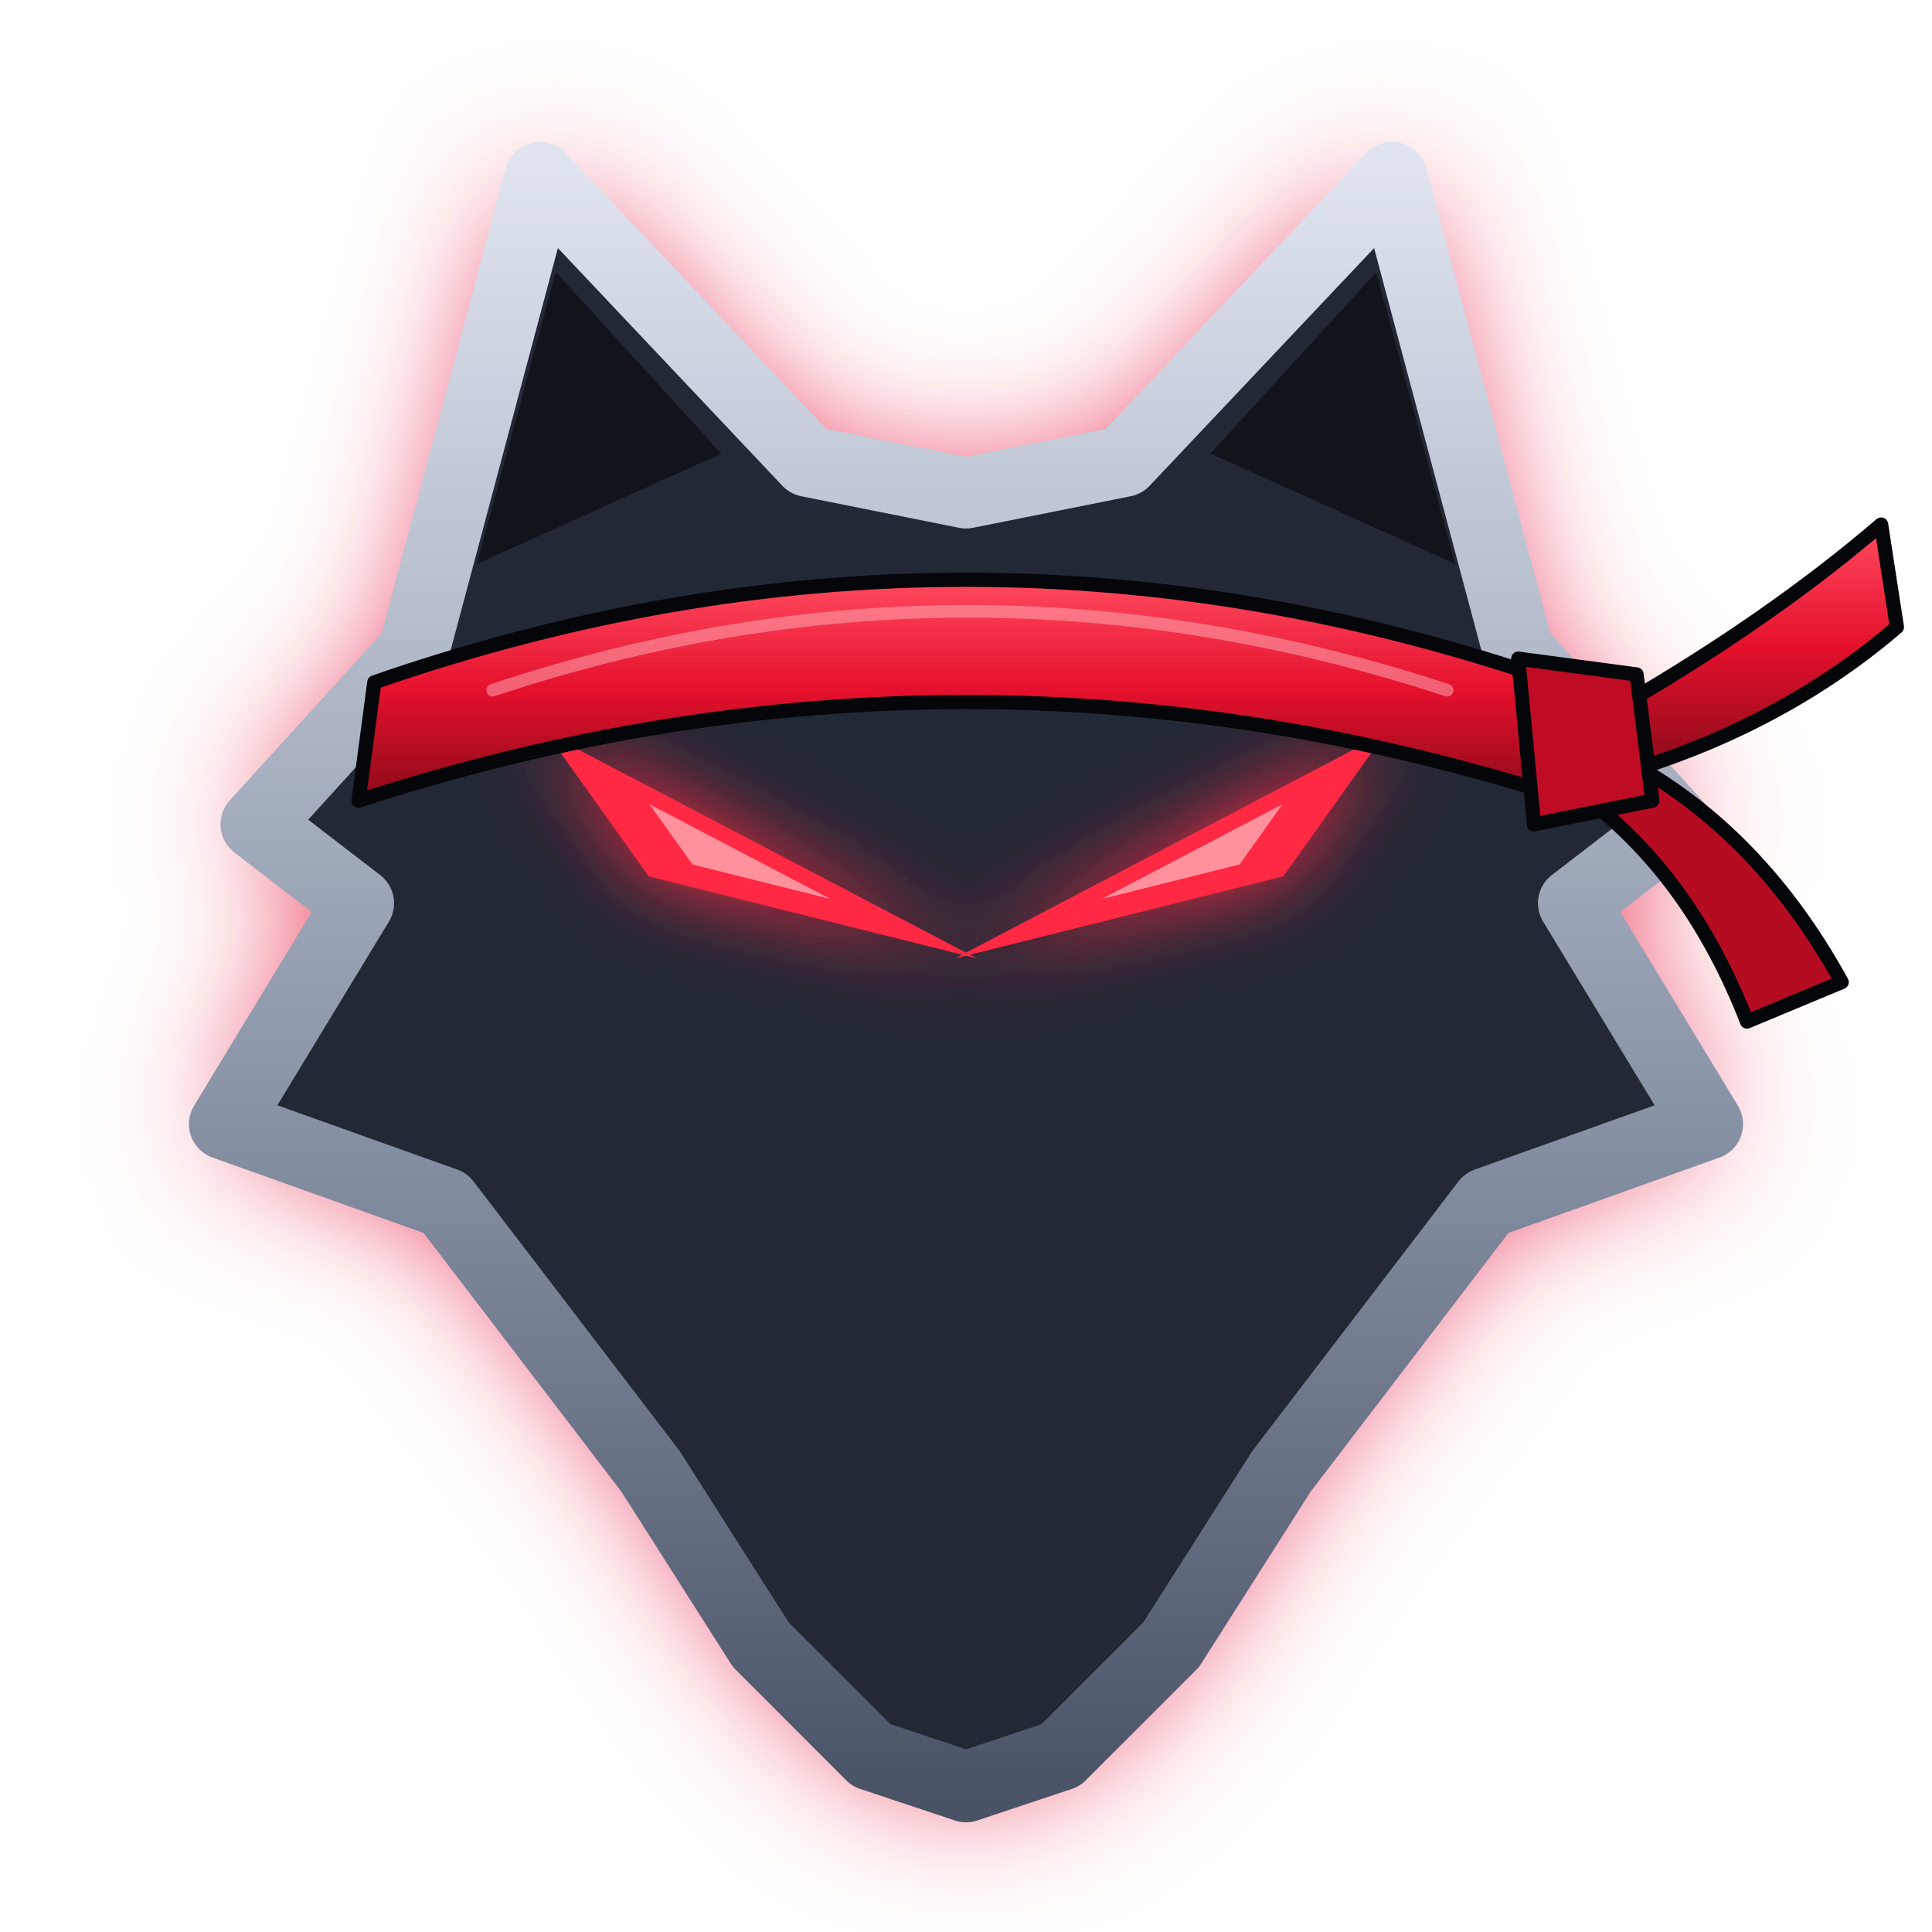
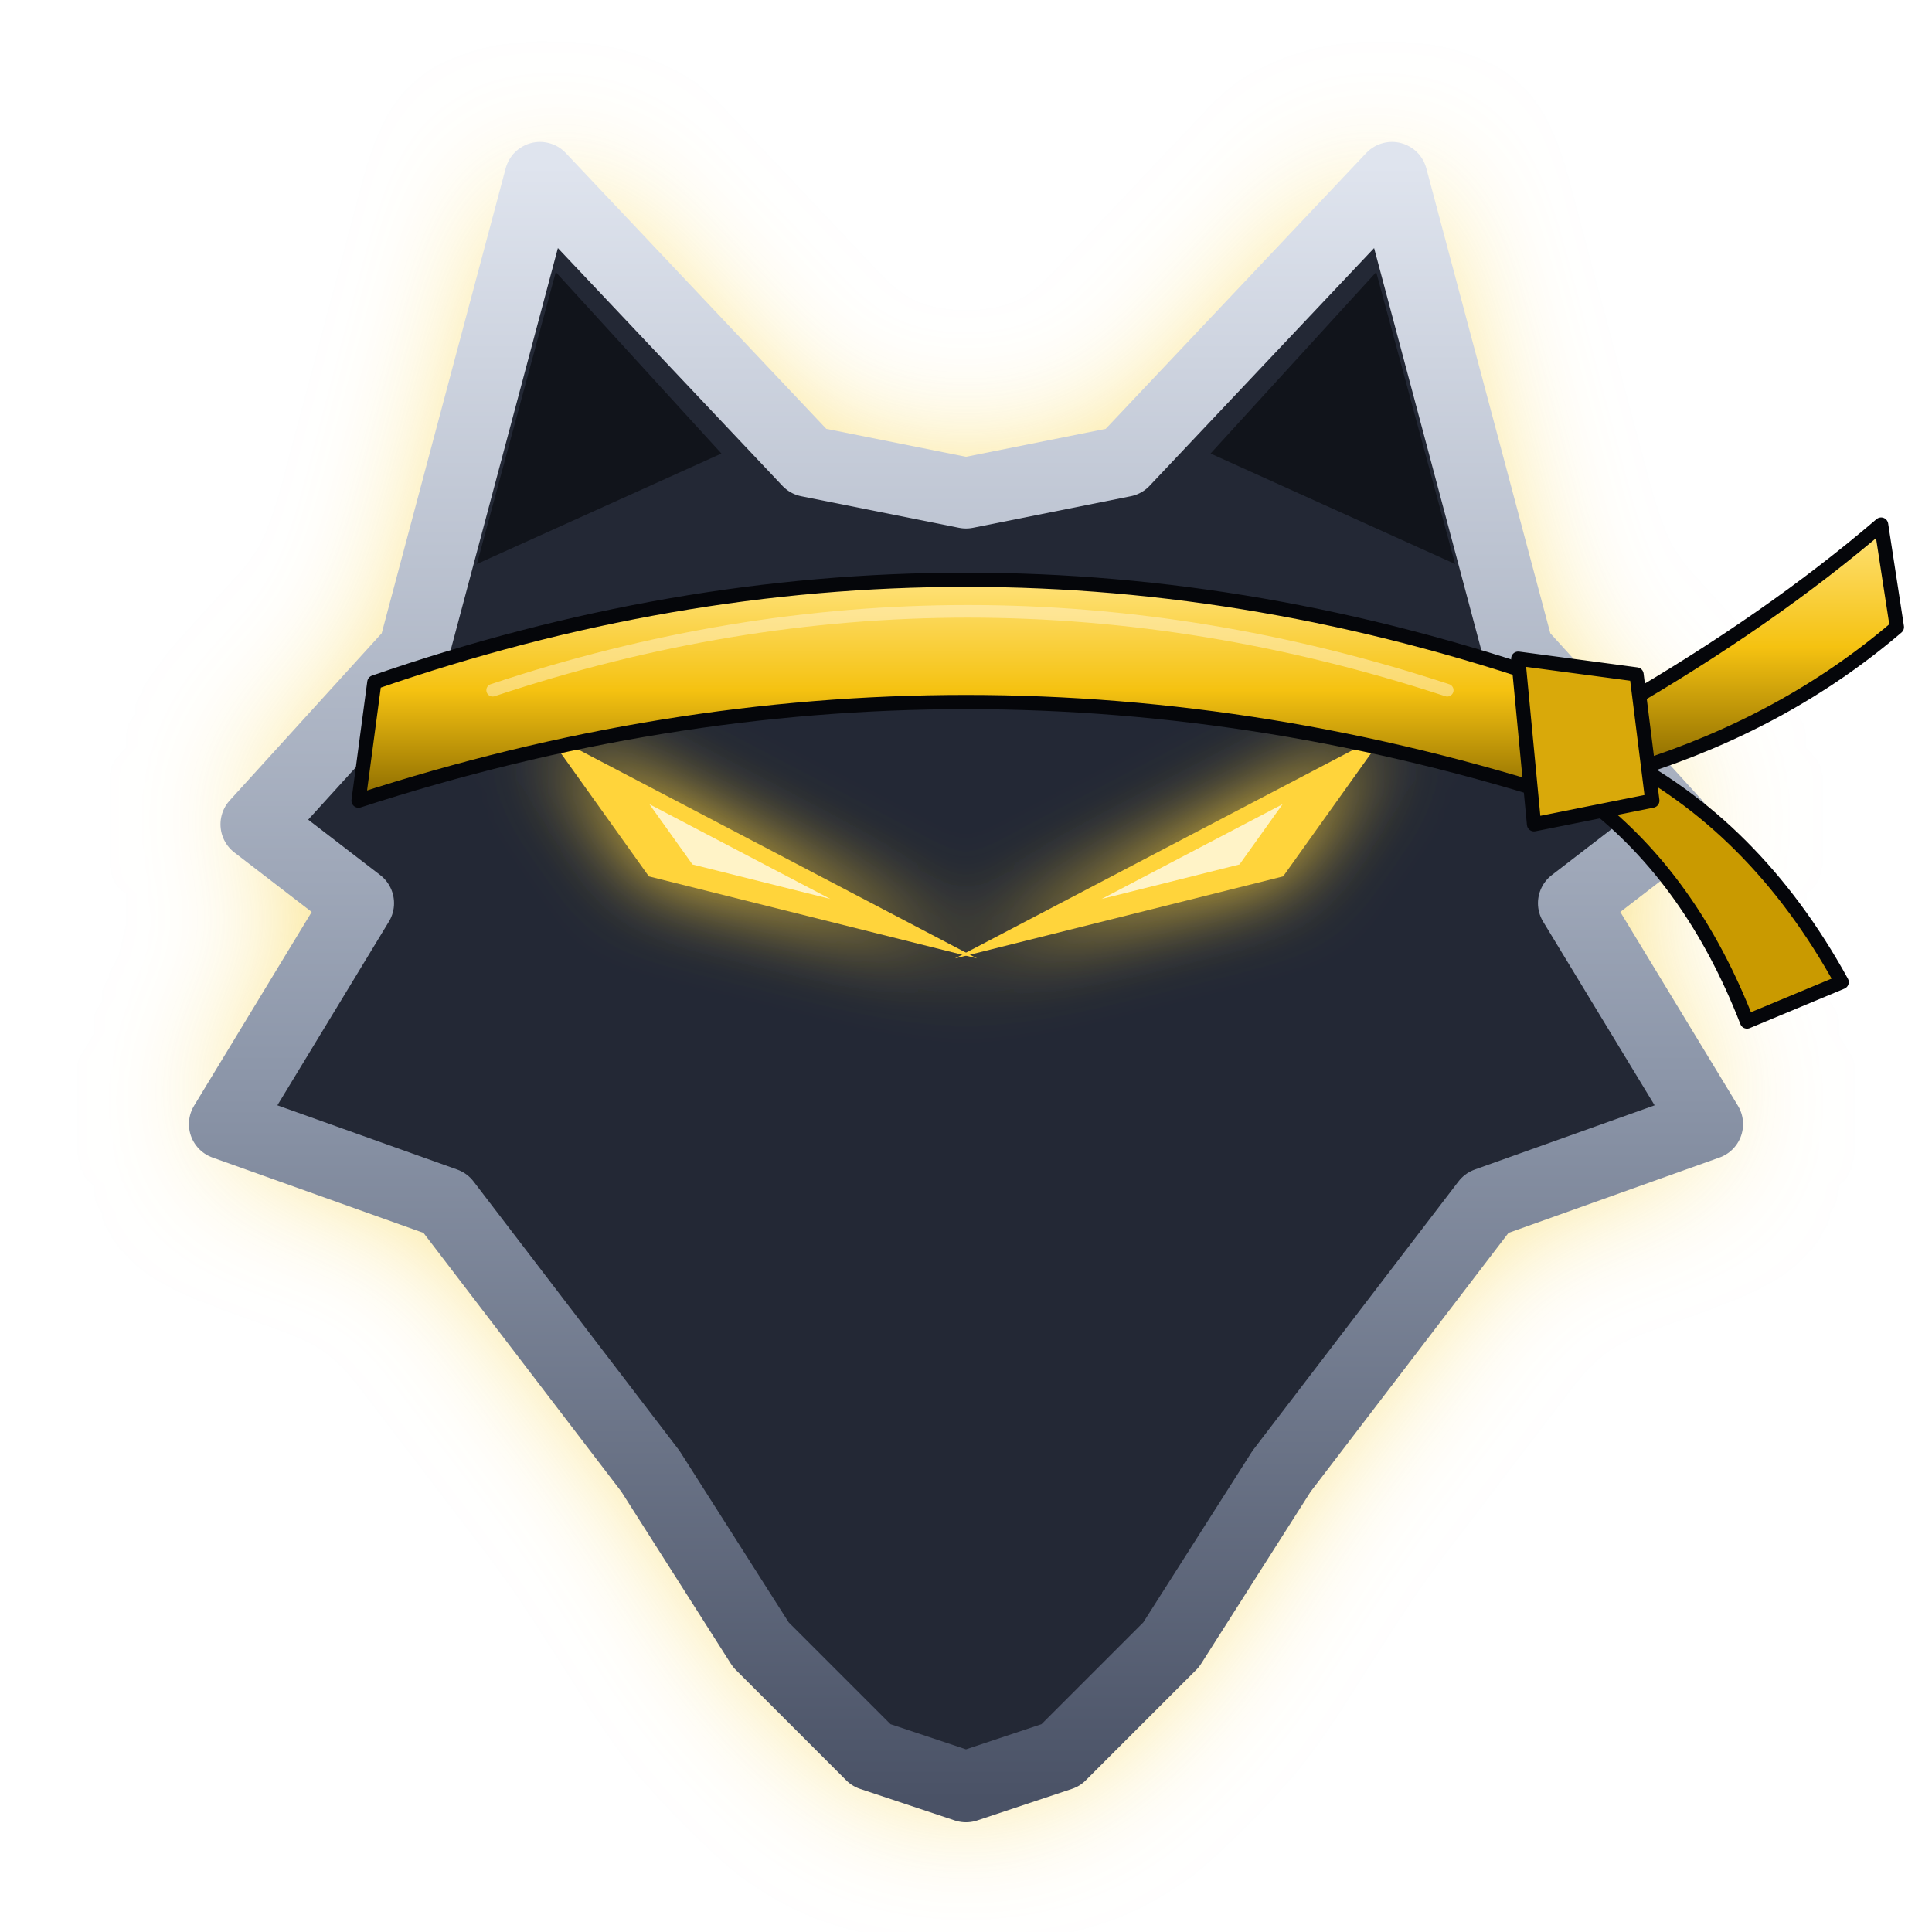
<svg xmlns="http://www.w3.org/2000/svg" width="60" height="60" viewBox="0 0 240 240">
  <g>
    <g transform="translate(120 122) scale(0.98) translate(-120 -128)">
      <defs>
        <linearGradient id="u13r" x1="0" y1="0" x2="0" y2="1">
          <stop offset="0" stop-color="#dfe4ee" />
          <stop offset=".55" stop-color="#8d97aa" />
          <stop offset="1" stop-color="#4a5266" />
        </linearGradient>
        <filter id="u13h" x="-30%" y="-30%" width="160%" height="160%">
          <feGaussianBlur stdDeviation="9" />
        </filter>
        <filter id="u13g" x="-80%" y="-80%" width="260%" height="260%">
          <feGaussianBlur stdDeviation="5" />
        </filter>
      </defs>
-       <path d="M120 66L140 62L174 26L190 86L210 108L197 118L214 146L186 156L160 190L146 212L132 226L120 230L108 226L94 212L80 190L54 156L26 146L43 118L30 108L50 86L66 26L100 62Z" fill="#e5102c" opacity="0.9" filter="url(#u13h)" />
+       <path d="M120 66L140 62L174 26L190 86L210 108L197 118L214 146L186 156L160 190L146 212L132 226L120 230L108 226L94 212L80 190L54 156L26 146L43 118L30 108L50 86L66 26L100 62Z" fill="#f5c211" opacity="0.63" filter="url(#u13h)" />
      <path d="M120 66L140 62L174 26L190 86L210 108L197 118L214 146L186 156L160 190L146 212L132 226L120 230L108 226L94 212L80 190L54 156L26 146L43 118L30 108L50 86L66 26L100 62Z" fill="#232835" />
      <path d="M151 61L172 38L182 75Z" fill="#11141b" />
      <path d="M58 75L68 38L89 61Z" fill="#11141b" />
      <path d="M120 66L140 62L174 26L190 86L210 108L197 118L214 146L186 156L160 190L146 212L132 226L120 230L108 226L94 212L80 190L54 156L26 146L43 118L30 108L50 86L66 26L100 62Z" fill="none" stroke="url(#u13r)" stroke-opacity="1" stroke-width="9" stroke-linejoin="round" />
      <g filter="url(#u13g)">
-         <path d="M118.6 125L173.2 96.4L160.2 114.6Z" fill="#ff2944" />
-         <path d="M79.8 114.6L66.8 96.4L121.4 125Z" fill="#ff2944" />
+         <path d="M118.6 125L173.2 96.4L160.2 114.6Z" fill="#ffd43b" />
+         <path d="M79.8 114.6L66.8 96.4L121.4 125Z" fill="#ffd43b" />
      </g>
-       <path d="M118.6 125L173.2 96.4L160.2 114.6Z" fill="#ff2944" />
-       <path d="M79.8 114.6L66.8 96.4L121.4 125Z" fill="#ff2944" />
-       <path d="M137.2 117.46L160.13 105.45L154.67 113.09Z" fill="#ffa3ad" opacity=".85" />
-       <path d="M85.33 113.09L79.87 105.45L102.8 117.46Z" fill="#ffa3ad" opacity=".85" />
+       <path d="M118.6 125L173.2 96.4L160.2 114.6Z" fill="#ffd43b" />
+       <path d="M79.8 114.6L66.8 96.4L121.4 125Z" fill="#ffd43b" />
+       <path d="M137.2 117.46L160.13 105.45L154.67 113.09Z" fill="#fff6d6" opacity=".9" />
+       <path d="M85.33 113.09L79.87 105.45L102.8 117.46Z" fill="#fff6d6" opacity=".9" />
      <defs>
        <linearGradient id="u13b" x1="0" y1="0" x2="0" y2="1">
-           <stop offset="0" stop-color="#ff4a5e" />
-           <stop offset=".5" stop-color="#e5102c" />
-           <stop offset="1" stop-color="#8a0a19" />
+           <stop offset="0" stop-color="#ffe27a" />
+           <stop offset=".5" stop-color="#f5c211" />
+           <stop offset="1" stop-color="#8a6a00" />
        </linearGradient>
      </defs>
      <path d="M203 93Q222 82 236 70L238 83Q224 95 205 101Z" fill="url(#u13b)" stroke="#05060a" stroke-width="1.8" stroke-linejoin="round" />
-       <path d="M202 99Q220 108 231 128L219 133Q212 115 199 105Z" fill="#b50c22" stroke="#05060a" stroke-width="1.8" stroke-linejoin="round" />
+       <path d="M202 99Q220 108 231 128L219 133Q212 115 199 105Z" fill="#c99a00" stroke="#05060a" stroke-width="1.8" stroke-linejoin="round" />
      <path d="M45 90Q120 64 195 90L197 105Q120 80 43 105Z" fill="url(#u13b)" stroke="#05060a" stroke-width="1.8" stroke-linejoin="round" />
-       <path d="M60 91Q120 71 181 91" fill="none" stroke="#ffb3bb" stroke-opacity=".5" stroke-width="1.6" stroke-linecap="round" />
-       <path d="M190 87L205 89L207 105L192 108Z" fill="#c00b24" stroke="#05060a" stroke-width="1.8" stroke-linejoin="round" />
+       <path d="M60 91Q120 71 181 91" fill="none" stroke="#fff3cf" stroke-opacity=".5" stroke-width="1.6" stroke-linecap="round" />
+       <path d="M190 87L205 89L207 105L192 108Z" fill="#d9a90a" stroke="#05060a" stroke-width="1.8" stroke-linejoin="round" />
    </g>
  </g>
</svg>
